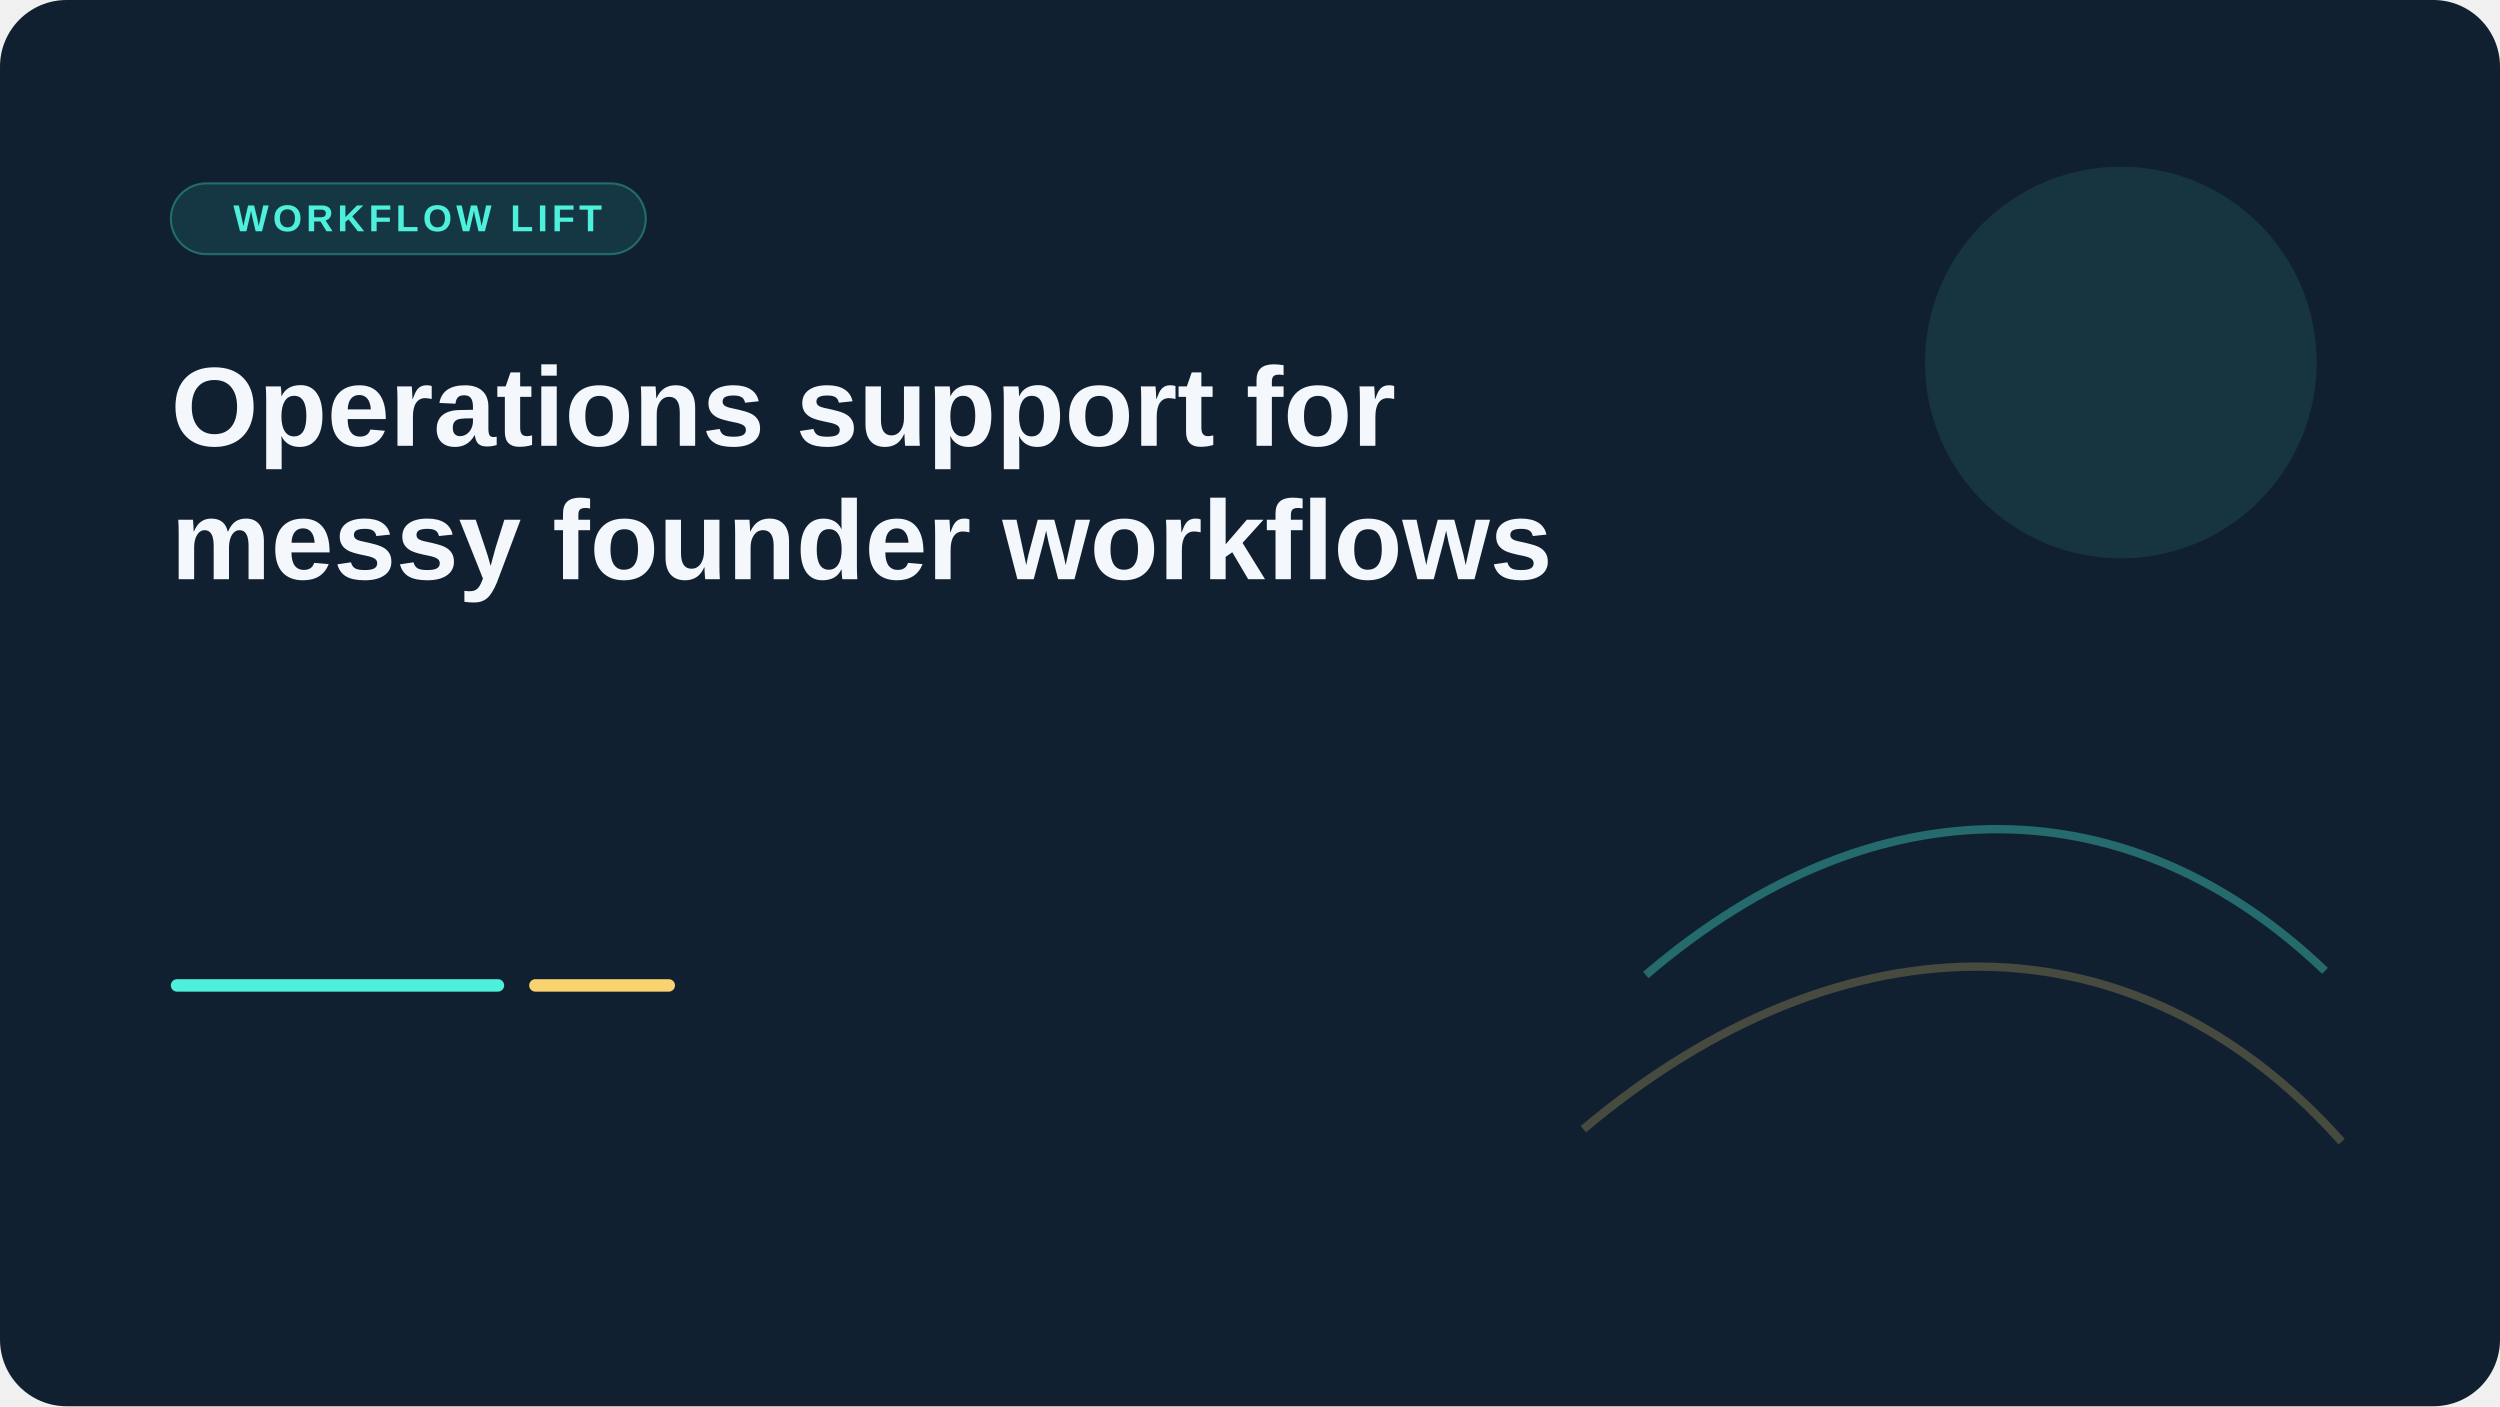
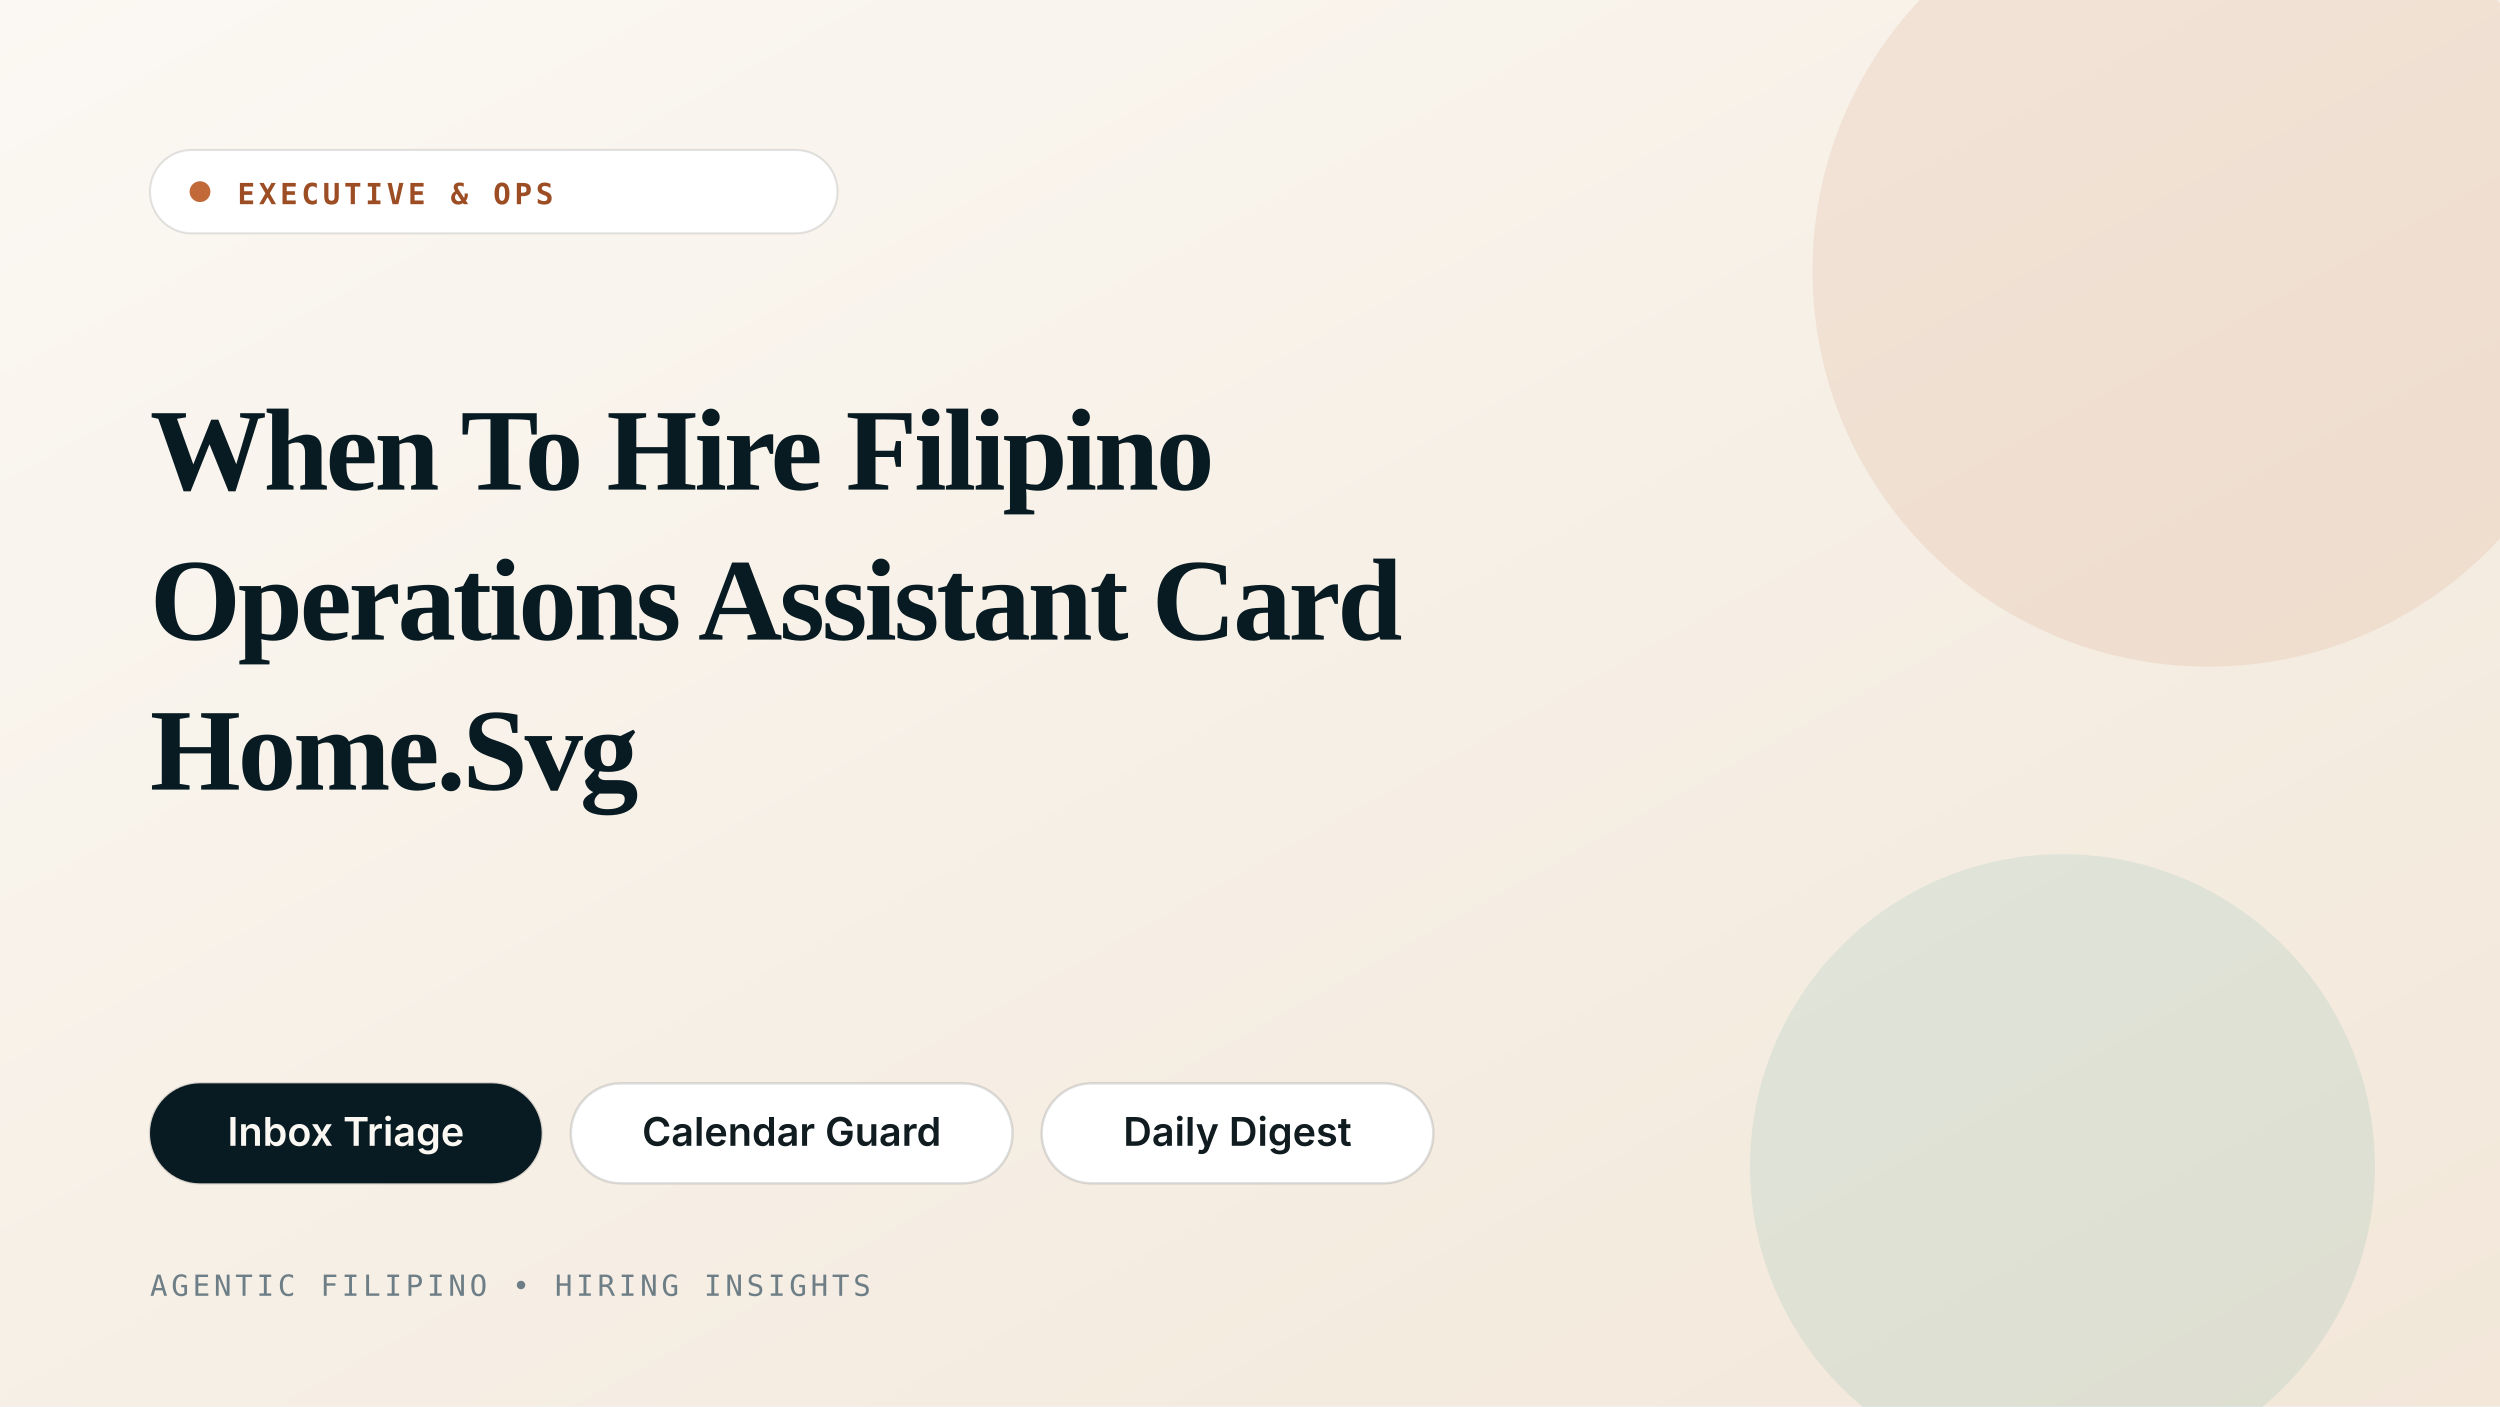
- <svg xmlns="http://www.w3.org/2000/svg" viewBox="0 0 1200 675" role="img" aria-label="Homepage card for operations assistant guide">
-   <rect width="1200" height="675" rx="32" fill="#102031" />
-   <rect x="82" y="88" width="228" height="34" rx="17" fill="rgba(62,232,209,0.12)" stroke="rgba(62,232,209,0.34)" />
-   <text x="112" y="111" fill="#4df0da" font-family="Arial,Segoe UI,sans-serif" font-size="18" font-weight="700" letter-spacing="2">WORKFLOW LIFT</text>
-   <text x="82" y="214" fill="#f4f7fb" font-family="Arial,Segoe UI,sans-serif" font-size="54" font-weight="800">Operations support for</text>
-   <text x="82" y="278" fill="#f4f7fb" font-family="Arial,Segoe UI,sans-serif" font-size="54" font-weight="800">messy founder workflows</text>
-   <rect x="82" y="470" width="160" height="6" rx="3" fill="#4df0da" />
-   <rect x="254" y="470" width="70" height="6" rx="3" fill="#f8d36f" />
-   <path d="M790 468 C902 372 1024 378 1116 466" stroke="#4df0da" stroke-opacity="0.36" stroke-width="4" fill="none" />
-   <path d="M760 542 C886 436 1026 438 1124 548" stroke="#f8d36f" stroke-opacity="0.24" stroke-width="4" fill="none" />
-   <circle cx="1018" cy="174" r="94" fill="#4df0da" opacity="0.1" />
+ <svg xmlns="http://www.w3.org/2000/svg" viewBox="0 0 1200 675" role="img" aria-label="When To Hire Filipino Operations Assistant Card Home.Svg">
+   <defs>
+     <linearGradient id="cbg" x1="0" y1="0" x2="1" y2="1">
+       <stop offset="0%" stop-color="#FBF8F3" />
+       <stop offset="100%" stop-color="#F2E7D9" />
+     </linearGradient>
+   </defs>
+   <rect width="1200" height="675" fill="url(#cbg)" />
+   <circle cx="1060" cy="130" r="190" fill="#C2693A" fill-opacity="0.11" />
+   <circle cx="990" cy="560" r="150" fill="#0E857D" fill-opacity="0.09" />
+   <rect x="72" y="72" width="330" height="40" rx="20" fill="#FFFFFF" stroke="rgba(17,28,33,0.12)" stroke-width="1" />
+   <circle cx="96" cy="92" r="5" fill="#C2693A" />
+   <text x="114" y="98" fill="#9C4D24" font-family="ui-monospace, Menlo, monospace" font-size="14" font-weight="600" letter-spacing="1.8">EXECUTIVE &amp; OPS</text>
+   <text x="72" y="235" fill="#081B22" font-family="Georgia, 'Times New Roman', serif" font-size="56" font-weight="700" letter-spacing="-1.4">When To Hire Filipino</text>
+   <text x="72" y="307" fill="#081B22" font-family="Georgia, 'Times New Roman', serif" font-size="56" font-weight="700" letter-spacing="-1.4">Operations Assistant Card</text>
+   <text x="72" y="379" fill="#081B22" font-family="Georgia, 'Times New Roman', serif" font-size="56" font-weight="700" letter-spacing="-1.4">Home.Svg</text>
+   <rect x="72" y="520" width="188" height="48" rx="24" fill="#081B22" stroke="rgba(17,28,33,0.14)" stroke-width="1.2" />
+   <text x="166" y="550" text-anchor="middle" fill="#FBF8F3" font-family="system-ui, -apple-system, sans-serif" font-size="19" font-weight="600">Inbox Triage</text>
+   <rect x="274" y="520" width="212" height="48" rx="24" fill="#FFFFFF" stroke="rgba(17,28,33,0.14)" stroke-width="1.2" />
+   <text x="380" y="550" text-anchor="middle" fill="#111C21" font-family="system-ui, -apple-system, sans-serif" font-size="19" font-weight="600">Calendar Guard</text>
+   <rect x="500" y="520" width="188" height="48" rx="24" fill="#FFFFFF" stroke="rgba(17,28,33,0.14)" stroke-width="1.2" />
+   <text x="594" y="550" text-anchor="middle" fill="#111C21" font-family="system-ui, -apple-system, sans-serif" font-size="19" font-weight="600">Daily Digest</text>
+   <text x="72" y="622" fill="#6E7E86" font-family="ui-monospace, Menlo, monospace" font-size="14" letter-spacing="1.8">AGENTIC FILIPINO • HIRING INSIGHTS</text>
</svg>
